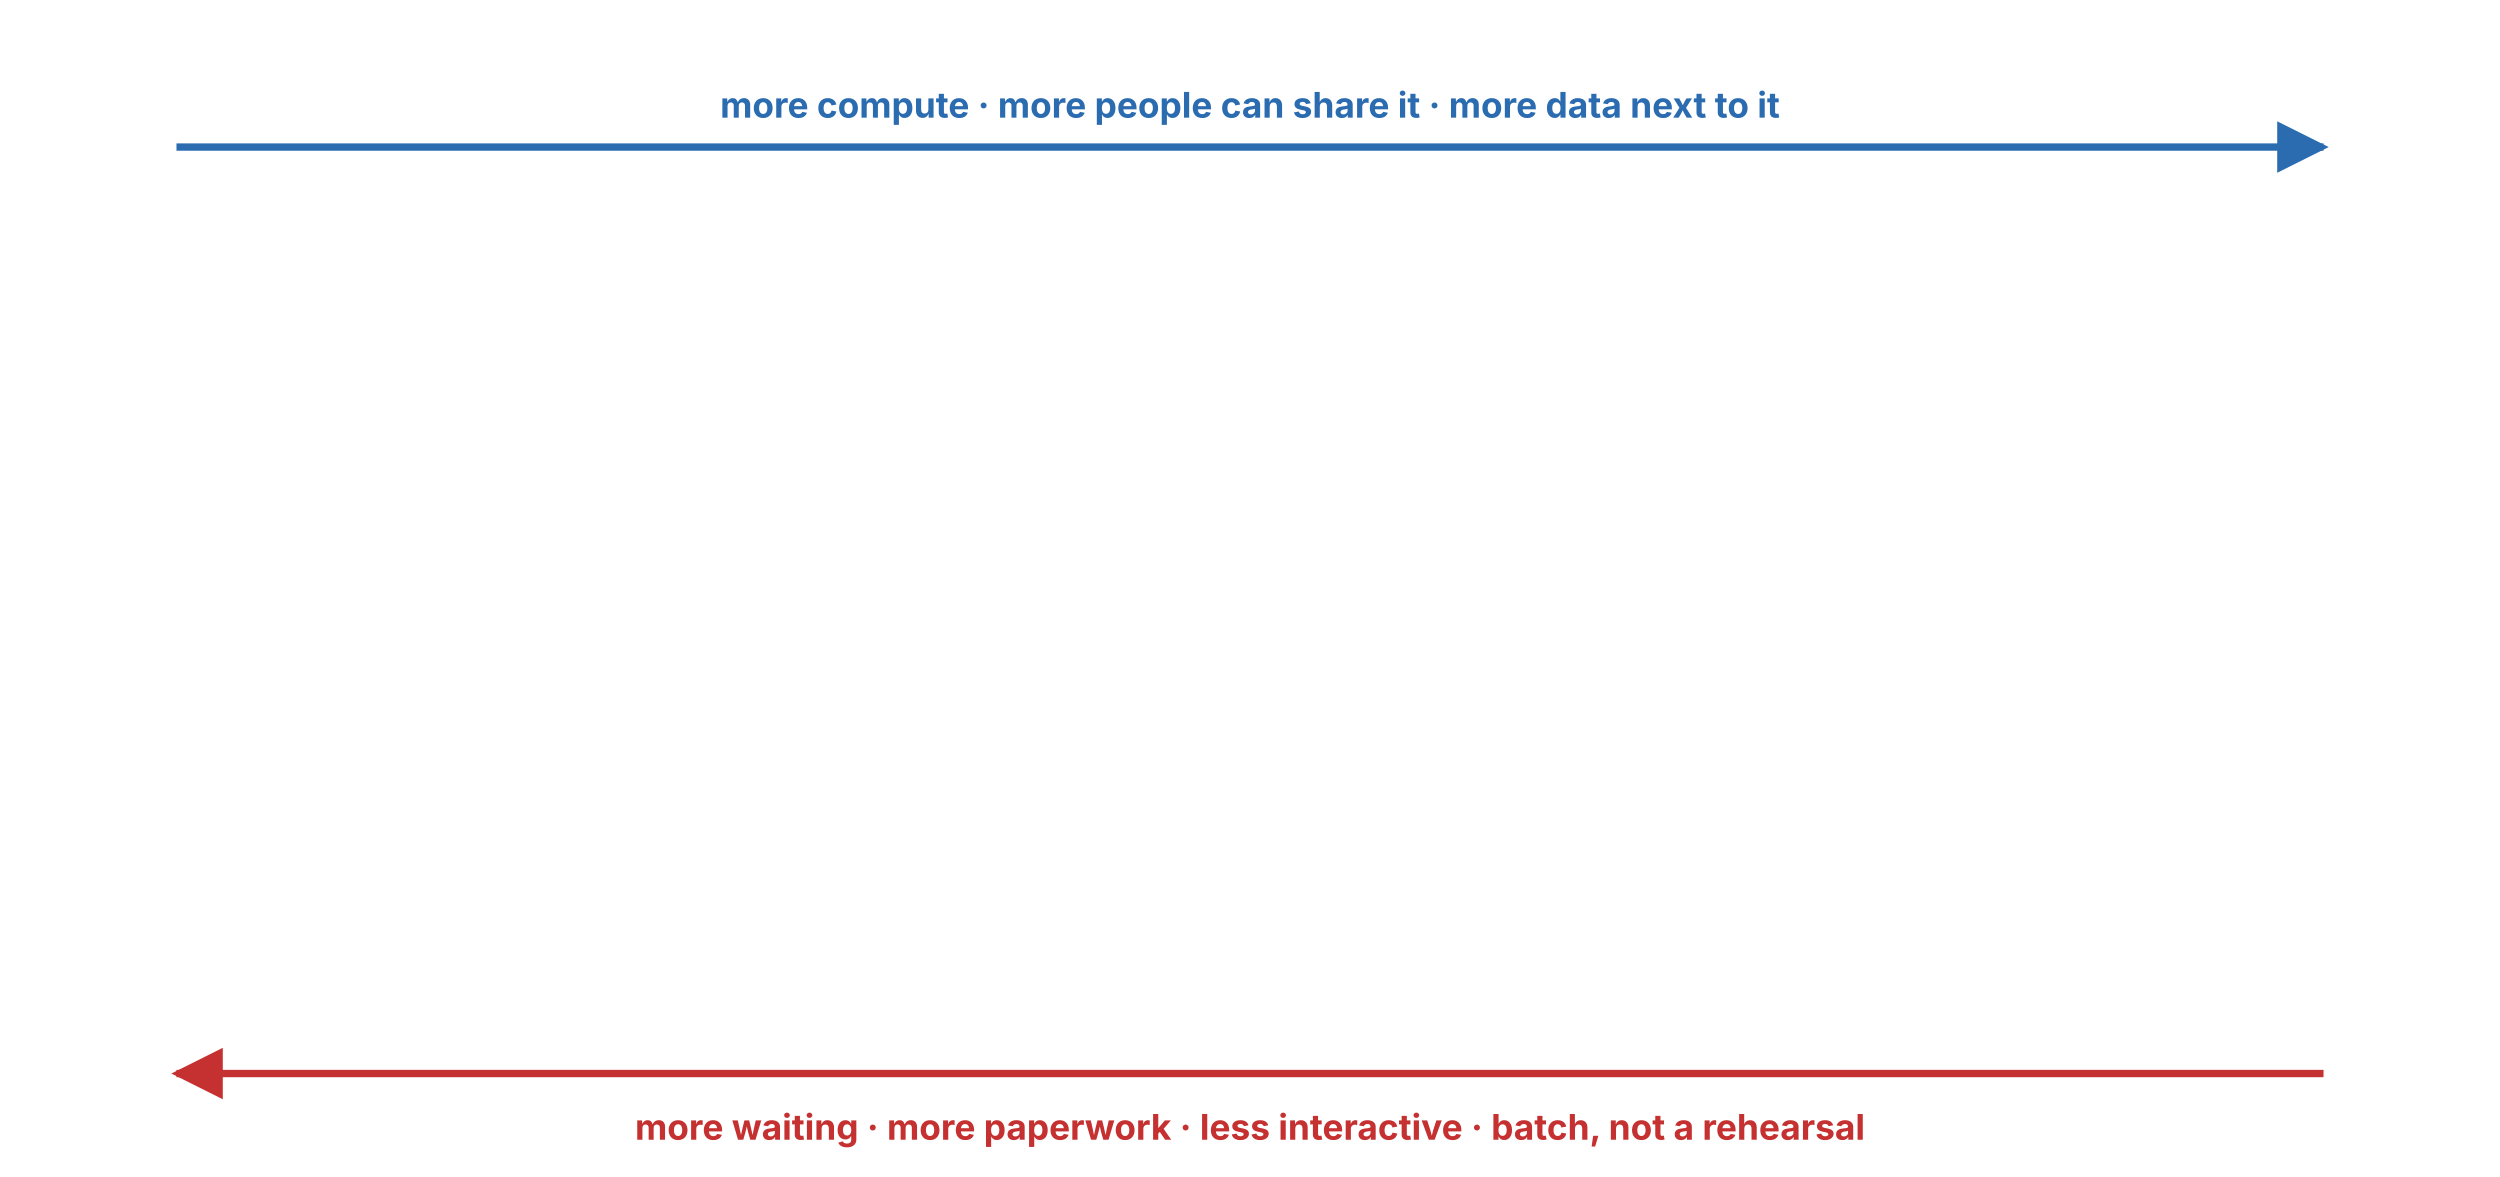
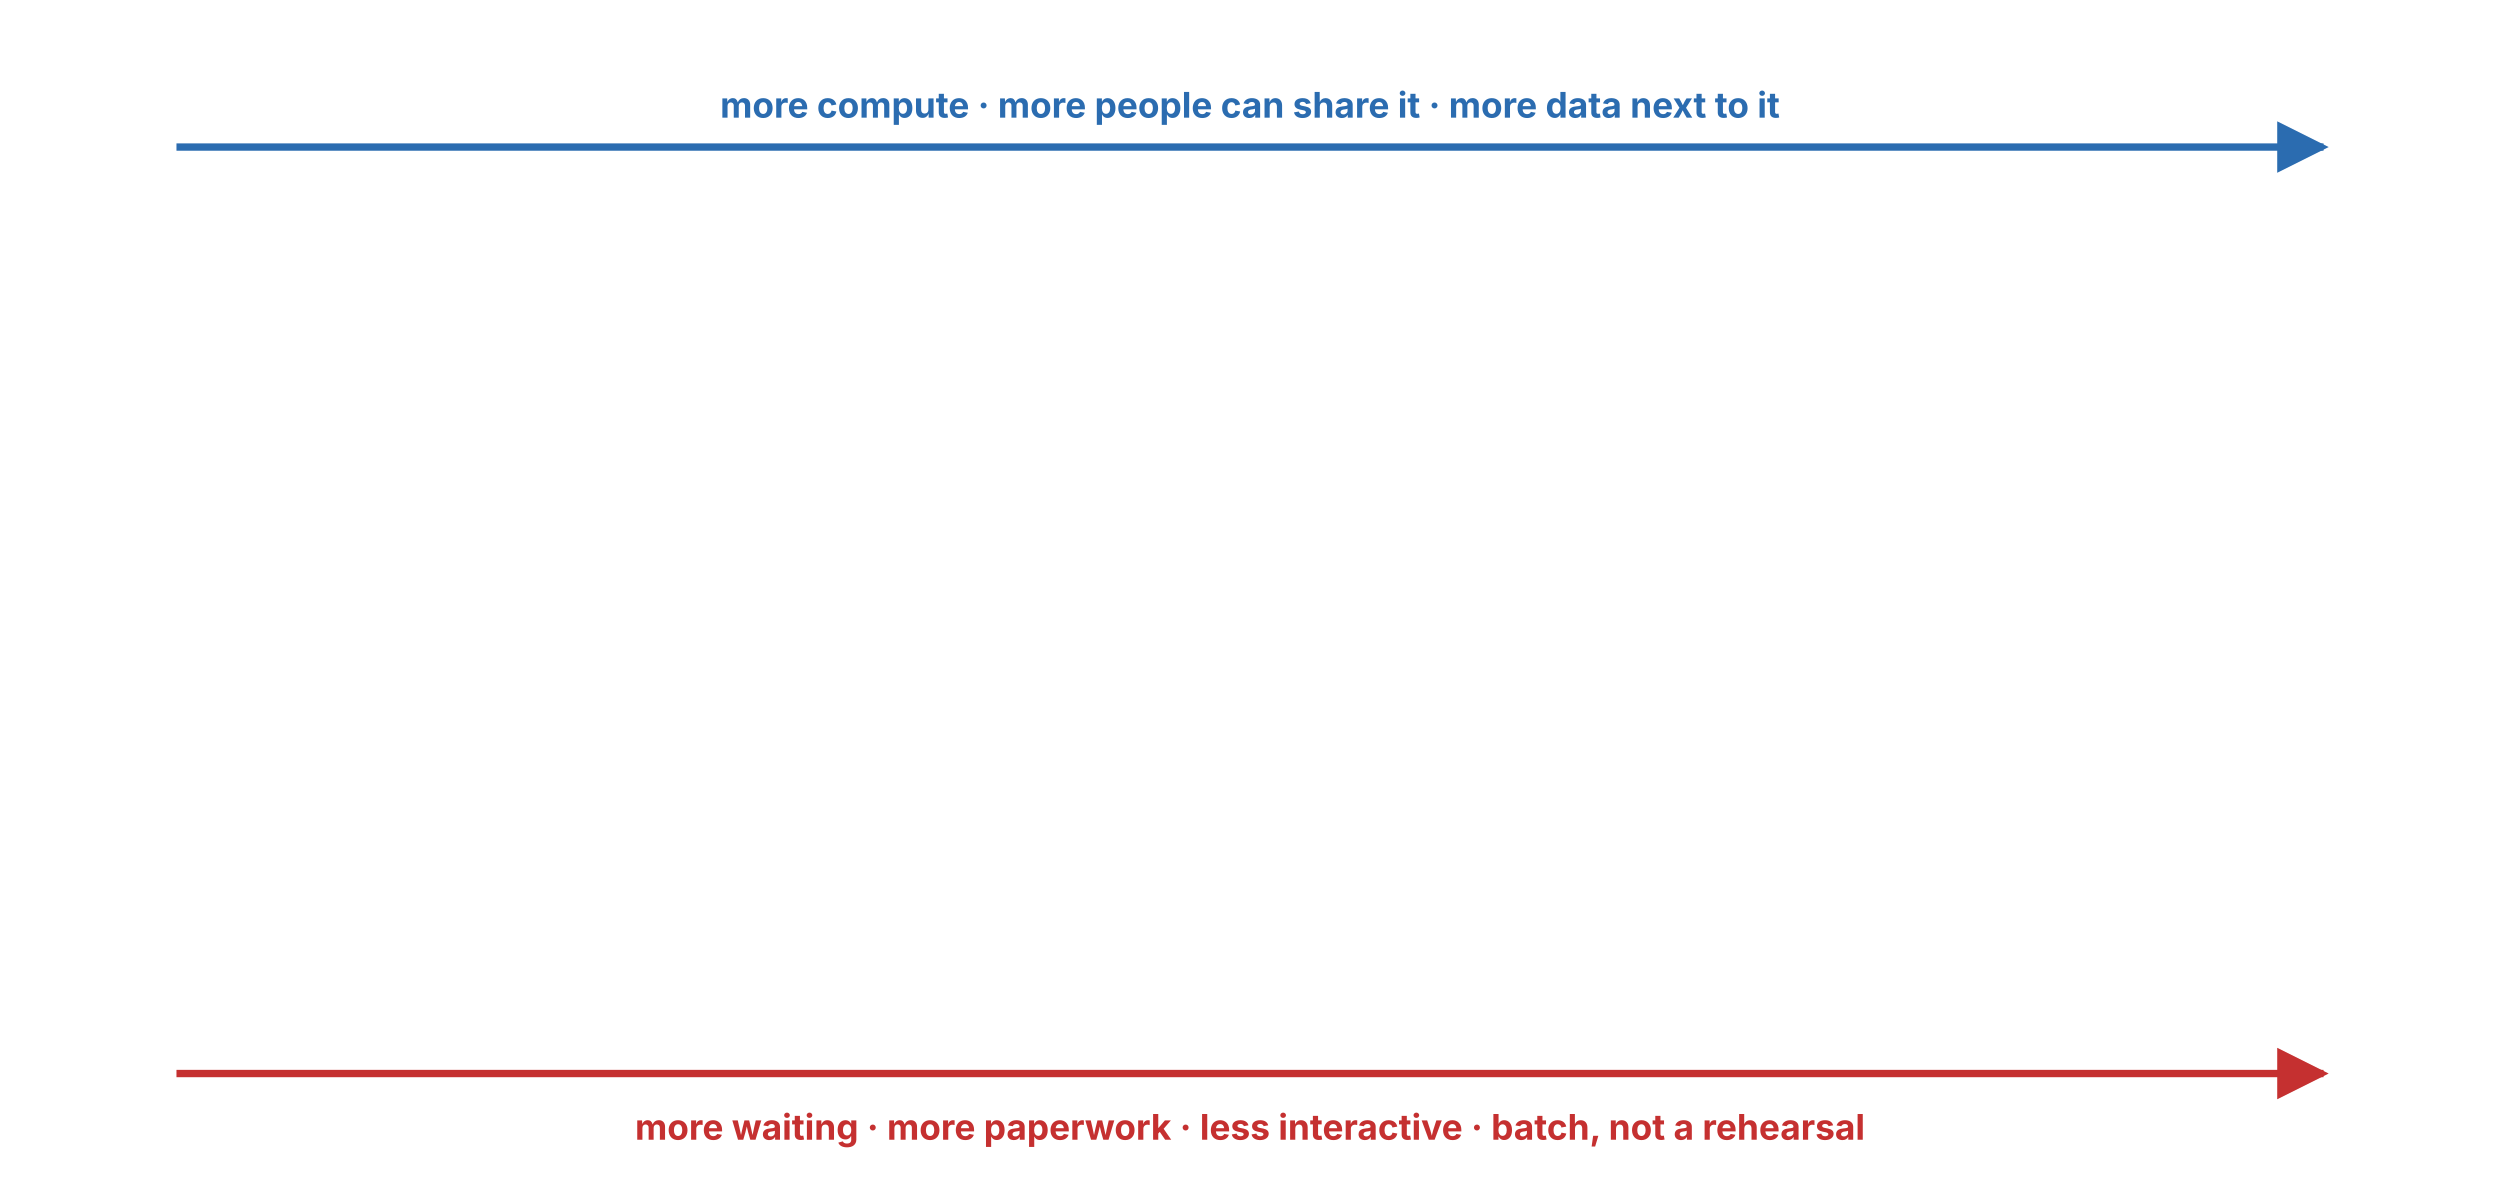
<svg xmlns="http://www.w3.org/2000/svg" viewBox="0 0 1700 800" font-family="Inter, Helvetica Neue, Helvetica, Arial, sans-serif">
  <defs>
    <marker id="a" viewBox="0 0 10 10" refX="9" refY="5" markerWidth="7" markerHeight="7" orient="auto-start-reverse">
      <path d="M0,0 L10,5 L0,10 z" fill="#2b6cb0" />
    </marker>
    <marker id="r" viewBox="0 0 10 10" refX="9" refY="5" markerWidth="7" markerHeight="7" orient="auto-start-reverse">
      <path d="M0,0 L10,5 L0,10 z" fill="#c53030" />
    </marker>
  </defs>
  <line x1="120" y1="100" x2="1580" y2="100" stroke="#2b6cb0" stroke-width="5" marker-end="url(#a)" />
  <text x="850" y="80" text-anchor="middle" font-size="24" fill="#2b6cb0" font-weight="bold">more compute · more people can share it · more data next to it</text>
-   <line x1="1580" y1="730" x2="120" y2="730" stroke="#c53030" stroke-width="5" marker-end="url(#r)" />
+   <line x1="120" y1="730" x2="1580" y2="730" stroke="#c53030" stroke-width="5" marker-end="url(#r)" />
  <text x="850" y="775" text-anchor="middle" font-size="24" fill="#c53030" font-weight="bold">more waiting · more paperwork · less interactive · batch, not a rehearsal</text>
</svg>
